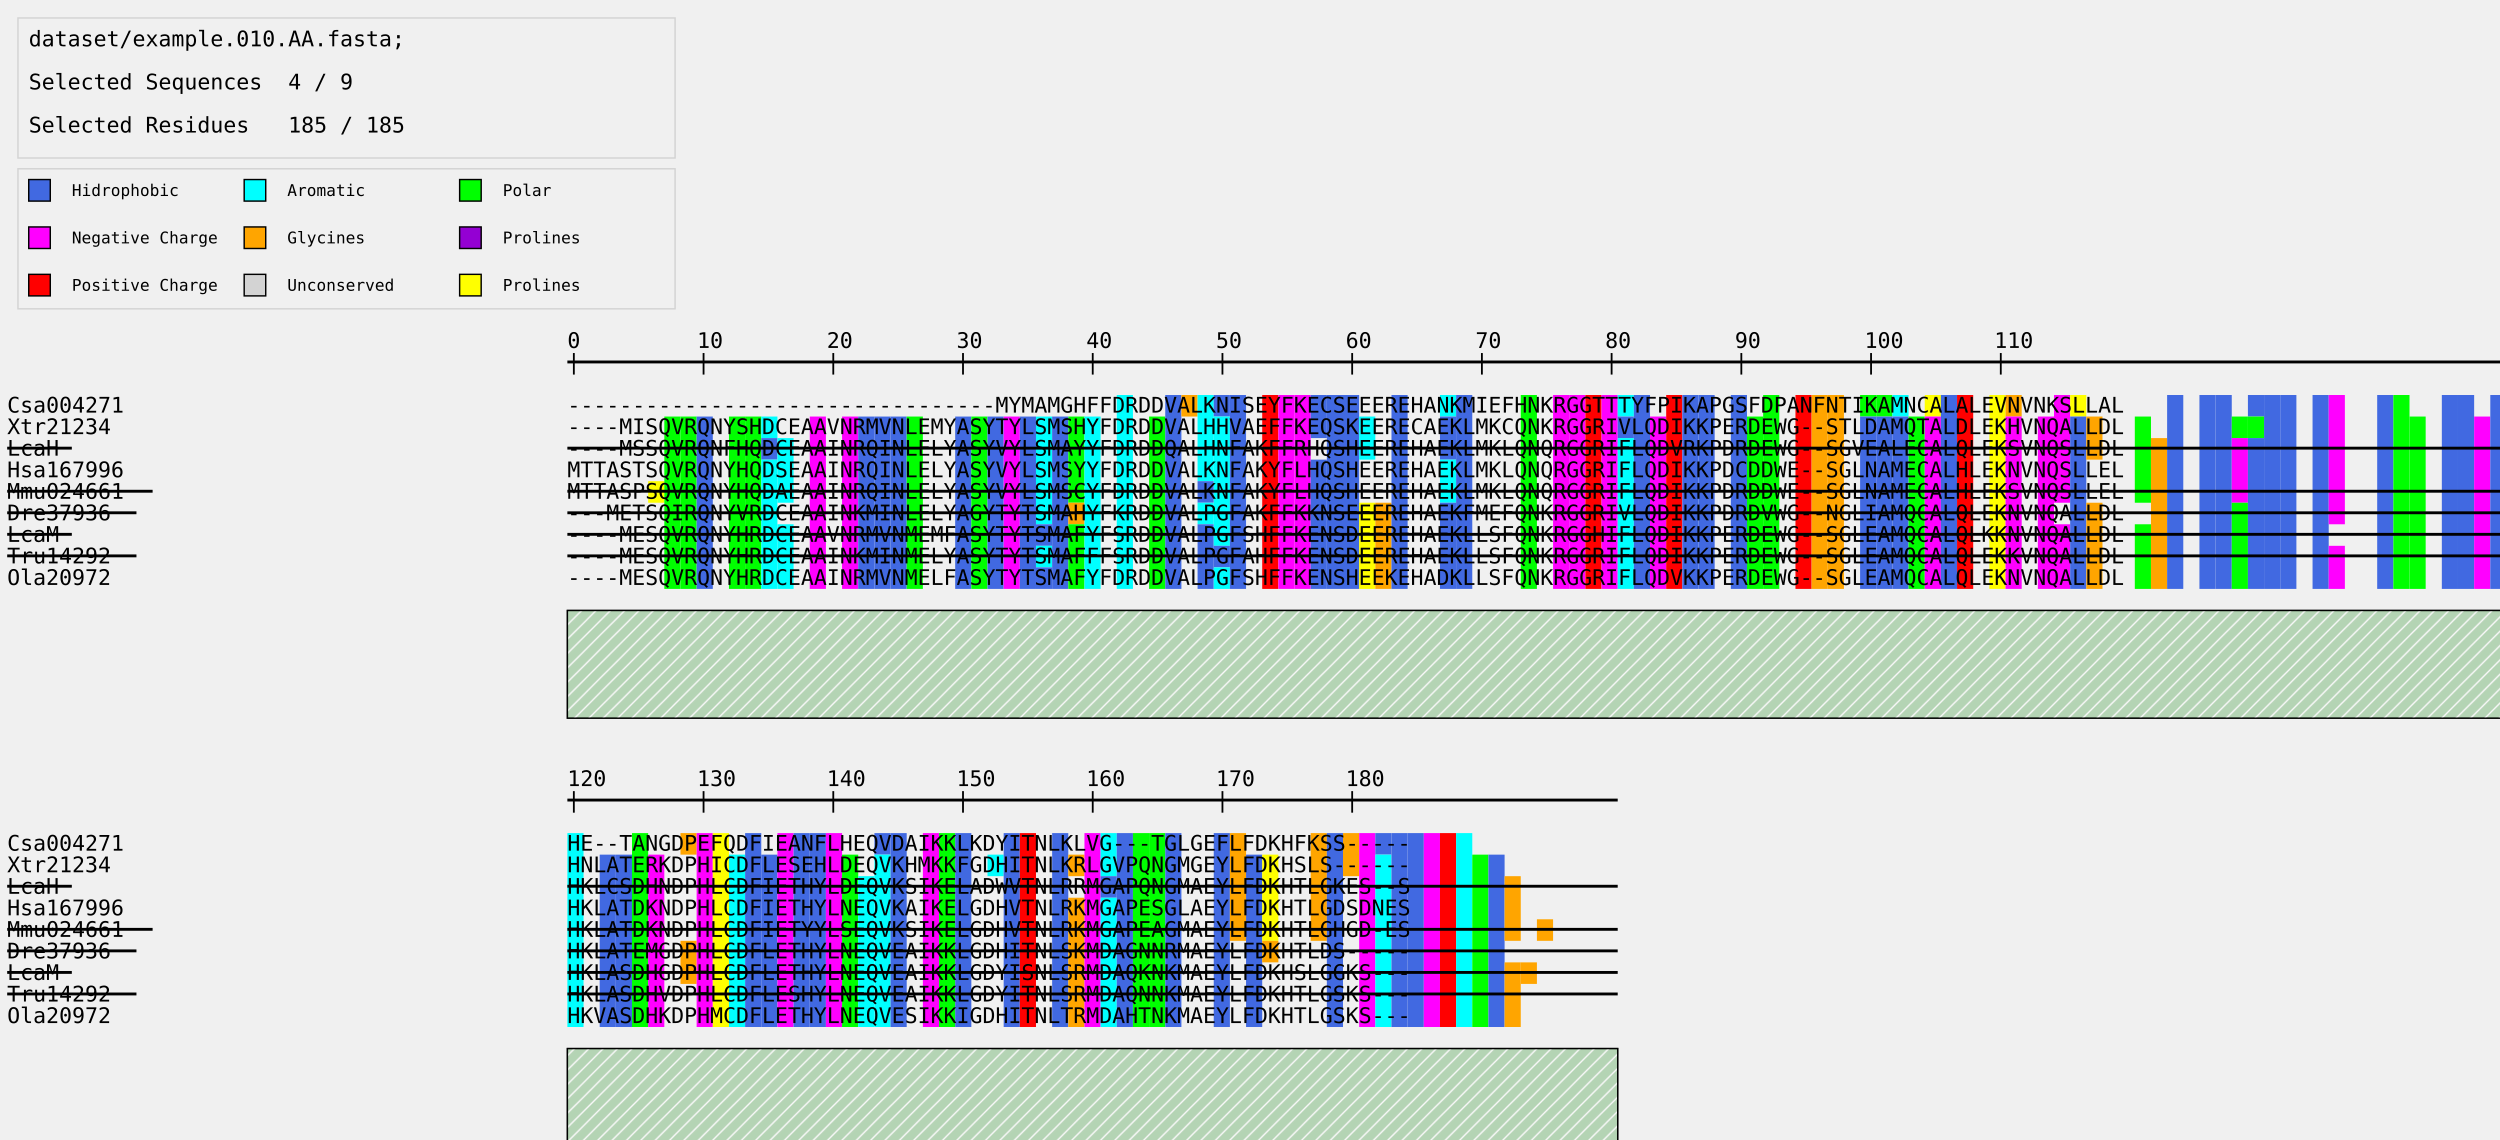
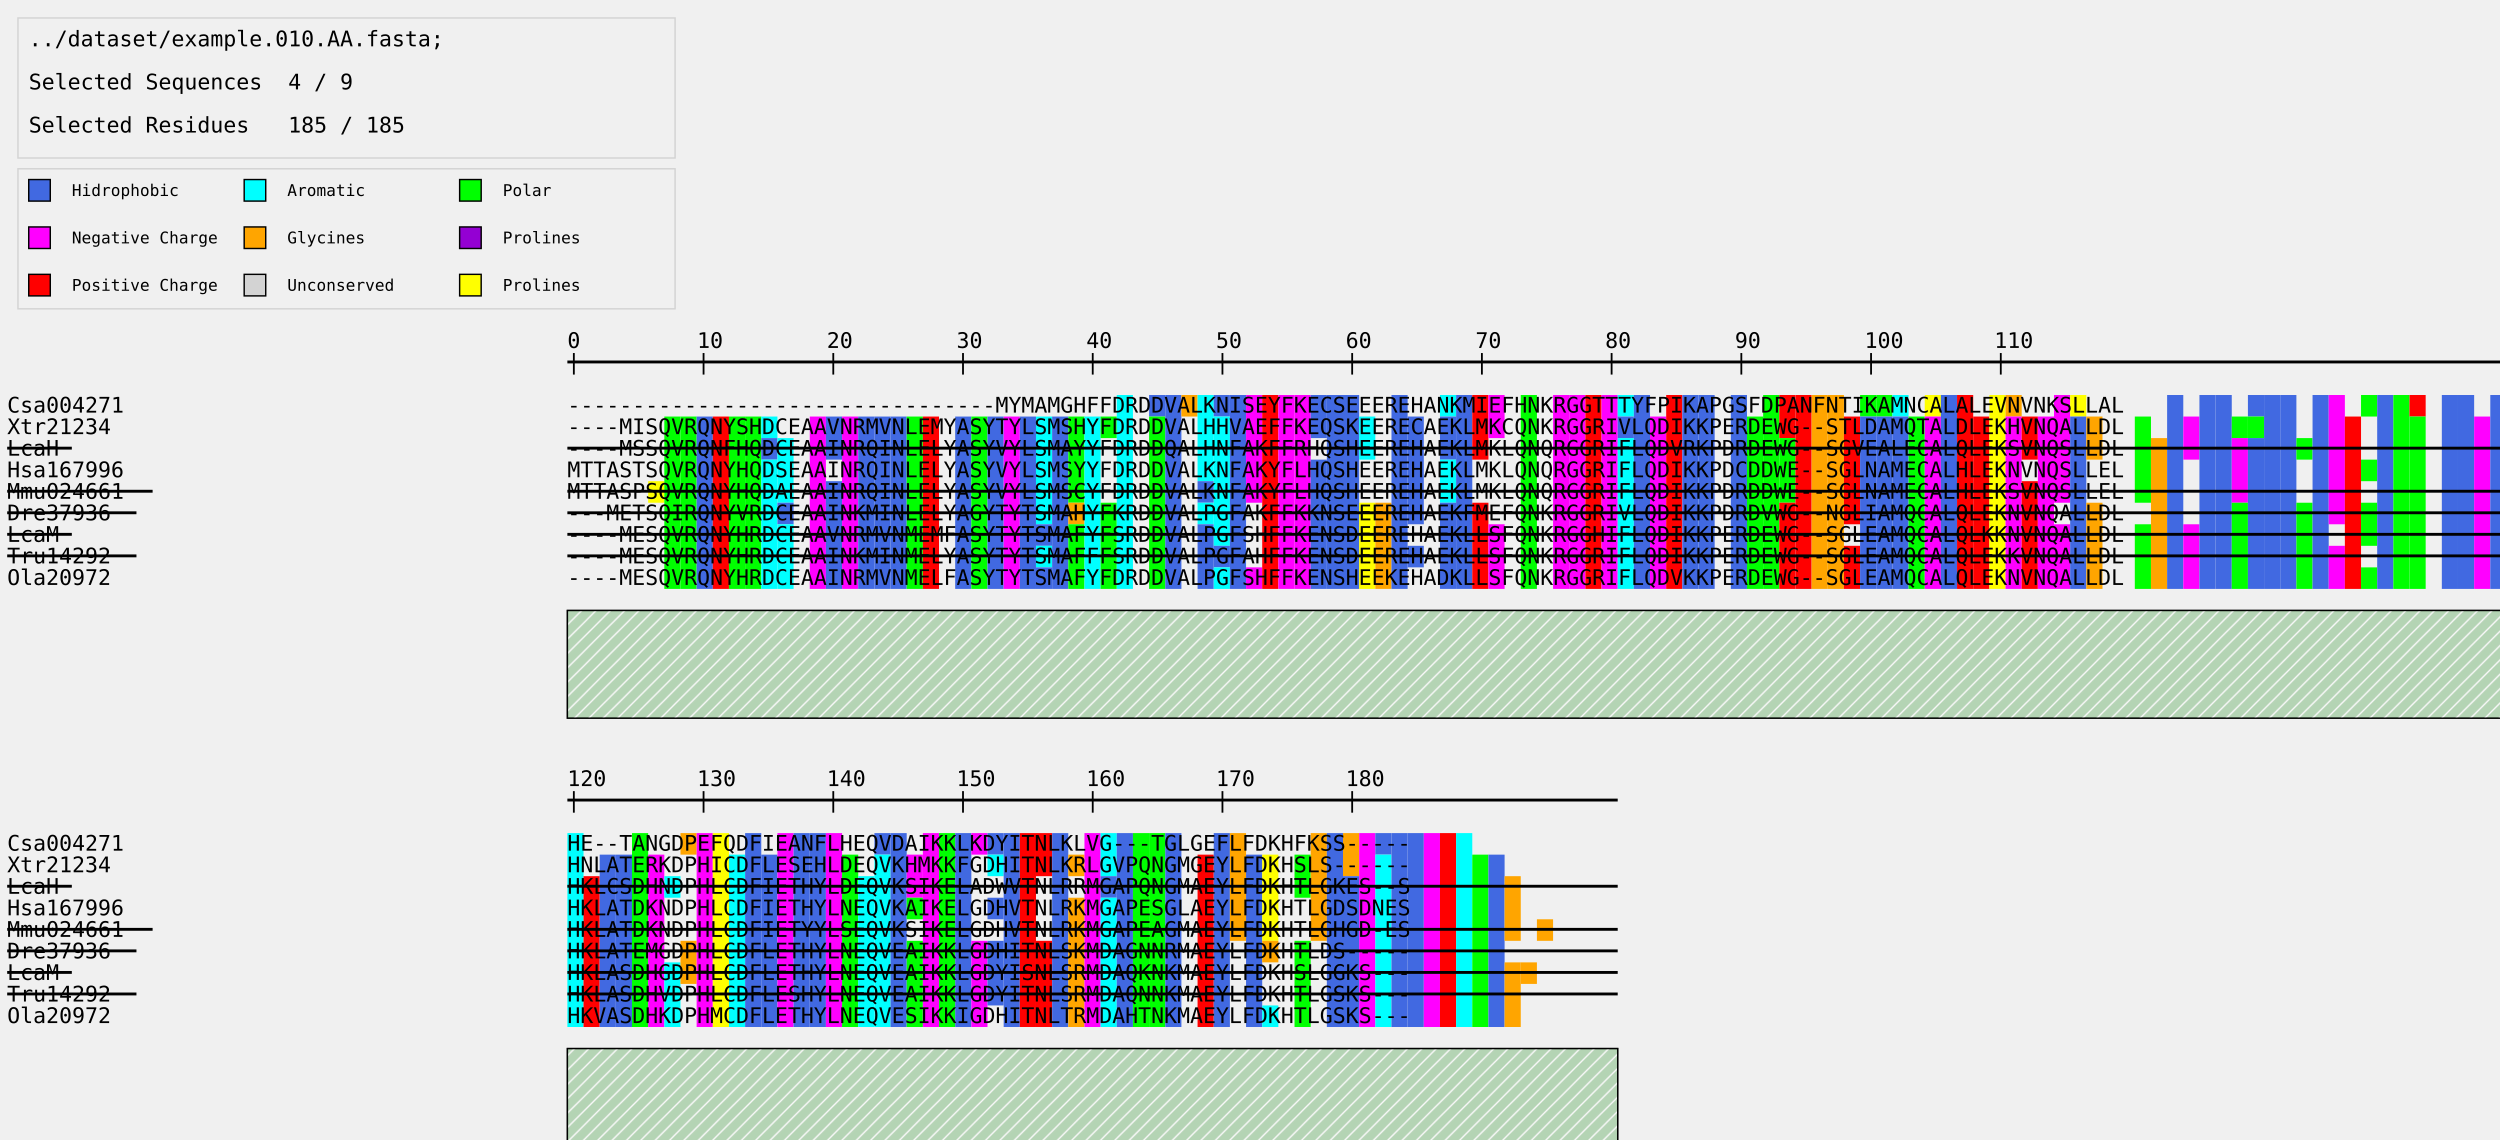
<svg xmlns="http://www.w3.org/2000/svg" version="1.1" viewbox="0 0 1750 845">
-   <pattern id="selected_c4_pattern" patternUnits="userSpaceOnUse" width="10" height="10">
+   <pattern id="selected_clus4_pattern" patternUnits="userSpaceOnUse" width="10" height="10">
    <rect width="10" height="10" fill="green" opacity="0.5" />
    <path d="M-1,1 l2,-2 M0,10 l10,-10 M9,11 l2,-2" stroke="white" stroke-width="1" />
  </pattern>
-   <pattern id="rejected_c4" patternUnits="userSpaceOnUse" width="10" height="10">
+   <pattern id="rejected_clus4" patternUnits="userSpaceOnUse" width="10" height="10">
    <rect width="10" height="10" fill="red" opacity="0.5" />
    <path d="M2,-2 l-1,1 M10,-10 l0,10 M2,-2 l9,11" stroke="white" stroke-width="1" />
  </pattern>
  <rect style="fill:none;stroke:lightgrey" height="97.5" width="457.5px" x="12.5px" y="12.5" />
-   <text font-family="monospace" font-size="15px" dy=".35em" x="20" y="27" kerning="0" text-anchor="start" lengthAdjust="spacingAndGlyphs" textLength="326.25" style="font-weight:100" xml:space="preserve">dataset/example.010.AA.fasta;</text>
+   <text font-family="monospace" font-size="15px" dy=".35em" x="20" y="27" kerning="0" text-anchor="start" lengthAdjust="spacingAndGlyphs" textLength="360" style="font-weight:100" xml:space="preserve">../dataset/example.010.AA.fasta;</text>
  <text font-family="monospace" font-size="15px" dy=".35em" x="20" y="57" kerning="0" text-anchor="start" lengthAdjust="spacingAndGlyphs" textLength="243.75" style="font-weight:100" xml:space="preserve">Selected Sequences 	4 / 9</text>
  <text font-family="monospace" font-size="15px" dy=".35em" x="20" y="87" kerning="0" text-anchor="start" lengthAdjust="spacingAndGlyphs" textLength="282.75" style="font-weight:100" xml:space="preserve">Selected Residues 		185 / 185</text>
  <rect style="fill:none;stroke:lightgrey" height="97.5" width="457.5px" x="12.5px" y="117.5" />
  <rect style="fill:royalblue;stroke:black;stroke-width:1px" height="15" width="15px" x="20px" y="125" />
  <text font-family="monospace" font-size="11.25px" dy=".35em" x="50" y="132.5" kerning="0" text-anchor="start" lengthAdjust="spacingAndGlyphs" textLength="82.5" style="font-weight:100" xml:space="preserve">Hidrophobic</text>
  <rect style="fill:aqua;stroke:black;stroke-width:1px" height="15" width="15px" x="170px" y="125" />
  <text font-family="monospace" font-size="11.25px" dy=".35em" x="200" y="132.5" kerning="0" text-anchor="start" lengthAdjust="spacingAndGlyphs" textLength="60" style="font-weight:100" xml:space="preserve">Aromatic</text>
  <rect style="fill:lime;stroke:black;stroke-width:1px" height="15" width="15px" x="320px" y="125" />
  <text font-family="monospace" font-size="11.25px" dy=".35em" x="350" y="132.5" kerning="0" text-anchor="start" lengthAdjust="spacingAndGlyphs" textLength="37.5" style="font-weight:100" xml:space="preserve">Polar</text>
  <rect style="fill:magenta;stroke:black;stroke-width:1px" height="15" width="15px" x="20px" y="158" />
  <text font-family="monospace" font-size="11.25px" dy=".35em" x="50" y="165.5" kerning="0" text-anchor="start" lengthAdjust="spacingAndGlyphs" textLength="112.5" style="font-weight:100" xml:space="preserve">Negative Charge</text>
  <rect style="fill:orange;stroke:black;stroke-width:1px" height="15" width="15px" x="170px" y="158" />
  <text font-family="monospace" font-size="11.25px" dy=".35em" x="200" y="165.5" kerning="0" text-anchor="start" lengthAdjust="spacingAndGlyphs" textLength="60" style="font-weight:100" xml:space="preserve">Glycines</text>
  <rect style="fill:darkviolet;stroke:black;stroke-width:1px" height="15" width="15px" x="320px" y="158" />
  <text font-family="monospace" font-size="11.25px" dy=".35em" x="350" y="165.5" kerning="0" text-anchor="start" lengthAdjust="spacingAndGlyphs" textLength="60" style="font-weight:100" xml:space="preserve">Prolines</text>
  <rect style="fill:red;stroke:black;stroke-width:1px" height="15" width="15px" x="20px" y="191" />
  <text font-family="monospace" font-size="11.25px" dy=".35em" x="50" y="198.5" kerning="0" text-anchor="start" lengthAdjust="spacingAndGlyphs" textLength="112.5" style="font-weight:100" xml:space="preserve">Positive Charge</text>
  <rect style="fill:lightgrey;stroke:black;stroke-width:1px" height="15" width="15px" x="170px" y="191" />
  <text font-family="monospace" font-size="11.25px" dy=".35em" x="200" y="198.5" kerning="0" text-anchor="start" lengthAdjust="spacingAndGlyphs" textLength="82.5" style="font-weight:100" xml:space="preserve">Unconserved</text>
  <rect style="fill:yellow;stroke:black;stroke-width:1px" height="15" width="15px" x="320px" y="191" />
  <text font-family="monospace" font-size="11.25px" dy=".35em" x="350" y="198.5" kerning="0" text-anchor="start" lengthAdjust="spacingAndGlyphs" textLength="60" style="font-weight:100" xml:space="preserve">Prolines</text>
  <text font-family="monospace" font-size="15px" dy=".35em" x="395" y="237" kerning="0" text-anchor="start" lengthAdjust="spacingAndGlyphs" textLength="1350" style="font-weight:100" xml:space="preserve">0         10        20        30        40        50        60        70        80        90        100       110       </text>
  <text font-family="monospace" font-size="15px" dy=".35em" x="395" y="252" kerning="0" text-anchor="start" lengthAdjust="spacingAndGlyphs" textLength="1350" style="font-weight:100" xml:space="preserve">|         |         |         |         |         |         |         |         |         |         |         |         </text>
  <line x1="395" x2="1745" y1="252" y2="252" style="stroke:rgb(0,0,0);stroke-width:2" />
  <rect style="fill:yellow" height="15" width="11.25px" x="451.25" y="335" />
  <rect style="fill:lime" height="120" width="11.25px" x="462.5" y="290" />
  <rect style="fill:lime" height="120" width="11.25px" x="473.75" y="290" />
  <rect style="fill:royalblue" height="120" width="11.25px" x="485" y="290" />
+   <rect style="fill:red" height="120" width="11.25px" x="496.25" y="290" />
  <rect style="fill:lime" height="120" width="11.25px" x="507.5" y="290" />
  <rect style="fill:lime" height="120" width="11.25px" x="518.75" y="290" />
  <rect style="fill:aqua" height="15" width="11.25px" x="530" y="290" />
  <rect style="fill:royalblue" height="15" width="11.25px" x="530" y="305" />
  <rect style="fill:aqua" height="90" width="11.25px" x="530" y="320" />
  <rect style="fill:aqua" height="45" width="11.25px" x="541.25" y="305" />
+   <rect style="fill:royalblue" height="15" width="11.25px" x="541.25" y="350" />
  <rect style="fill:aqua" height="45" width="11.25px" x="541.25" y="365" />
  <rect style="fill:magenta" height="120" width="11.25px" x="563.75" y="290" />
+   <rect style="fill:royalblue" height="30" width="11.25px" x="575" y="290" />
+   <rect style="fill:royalblue" height="75" width="11.25px" x="575" y="335" />
  <rect style="fill:magenta" height="120" width="11.25px" x="586.25" y="290" />
  <rect style="fill:royalblue" height="120" width="11.25px" x="597.5" y="290" />
  <rect style="fill:royalblue" height="120" width="11.25px" x="608.75" y="290" />
  <rect style="fill:royalblue" height="120" width="11.25px" x="620" y="290" />
  <rect style="fill:lime" height="120" width="11.25px" x="631.25" y="290" />
+   <rect style="fill:red" height="120" width="11.25px" x="642.5" y="290" />
  <rect style="fill:royalblue" height="120" width="11.25px" x="665" y="290" />
  <rect style="fill:lime" height="120" width="11.25px" x="676.25" y="290" />
  <rect style="fill:royalblue" height="120" width="11.25px" x="687.5" y="290" />
  <rect style="fill:magenta" height="120" width="11.25px" x="698.75" y="290" />
  <rect style="fill:royalblue" height="120" width="11.25px" x="710" y="290" />
  <rect style="fill:aqua" height="75" width="11.25px" x="721.25" y="290" />
  <rect style="fill:royalblue" height="15" width="11.25px" x="721.25" y="365" />
  <rect style="fill:aqua" height="15" width="11.25px" x="721.25" y="380" />
  <rect style="fill:royalblue" height="15" width="11.25px" x="721.25" y="395" />
  <rect style="fill:royalblue" height="120" width="11.25px" x="732.5" y="290" />
  <rect style="fill:lime" height="60" width="11.25px" x="743.75" y="290" />
  <rect style="fill:orange" height="15" width="11.25px" x="743.75" y="350" />
  <rect style="fill:lime" height="45" width="11.25px" x="743.75" y="365" />
  <rect style="fill:aqua" height="120" width="11.25px" x="755" y="290" />
+   <rect style="fill:lime" height="15" width="11.25px" x="766.25" y="290" />
+   <rect style="fill:lime" height="60" width="11.25px" x="766.25" y="350" />
  <rect style="fill:aqua" height="135" width="11.25px" x="777.5" y="275" />
+   <rect style="fill:royalblue" height="15" width="11.25px" x="800" y="275" />
  <rect style="fill:lime" height="120" width="11.25px" x="800" y="290" />
  <rect style="fill:royalblue" height="135" width="11.25px" x="811.25" y="275" />
  <rect style="fill:orange" height="15" width="11.25px" x="822.5" y="275" />
  <rect style="fill:aqua" height="60" width="11.25px" x="833.75" y="275" />
  <rect style="fill:royalblue" height="15" width="11.25px" x="833.75" y="335" />
  <rect style="fill:aqua" height="15" width="11.25px" x="833.75" y="350" />
  <rect style="fill:royalblue" height="45" width="11.25px" x="833.75" y="365" />
  <rect style="fill:royalblue" height="15" width="11.25px" x="845" y="275" />
  <rect style="fill:aqua" height="90" width="11.25px" x="845" y="290" />
  <rect style="fill:royalblue" height="15" width="11.25px" x="845" y="380" />
  <rect style="fill:aqua" height="15" width="11.25px" x="845" y="395" />
  <rect style="fill:royalblue" height="135" width="11.25px" x="856.25" y="275" />
+   <rect style="fill:magenta" height="75" width="11.25px" x="867.5" y="275" />
+   <rect style="fill:magenta" height="15" width="11.25px" x="867.5" y="395" />
  <rect style="fill:red" height="135" width="11.25px" x="878.75" y="275" />
  <rect style="fill:magenta" height="135" width="11.25px" x="890" y="275" />
  <rect style="fill:magenta" height="135" width="11.25px" x="901.25" y="275" />
  <rect style="fill:royalblue" height="30" width="11.25px" x="912.5" y="275" />
  <rect style="fill:royalblue" height="90" width="11.25px" x="912.5" y="320" />
  <rect style="fill:royalblue" height="135" width="11.25px" x="923.75" y="275" />
  <rect style="fill:royalblue" height="135" width="11.25px" x="935" y="275" />
  <rect style="fill:aqua" height="30" width="11.25px" x="946.25" y="290" />
  <rect style="fill:yellow" height="60" width="11.25px" x="946.25" y="350" />
  <rect style="fill:orange" height="60" width="11.25px" x="957.5" y="350" />
  <rect style="fill:royalblue" height="135" width="11.25px" x="968.75" y="275" />
+   <rect style="fill:royalblue" height="75" width="11.25px" x="980" y="290" />
+   <rect style="fill:royalblue" height="15" width="11.25px" x="980" y="380" />
  <rect style="fill:aqua" height="15" width="11.25px" x="1002.5" y="275" />
  <rect style="fill:royalblue" height="30" width="11.25px" x="1002.5" y="290" />
  <rect style="fill:aqua" height="30" width="11.25px" x="1002.5" y="320" />
  <rect style="fill:royalblue" height="60" width="11.25px" x="1002.5" y="350" />
  <rect style="fill:royalblue" height="135" width="11.25px" x="1013.75" y="275" />
+   <rect style="fill:red" height="45" width="11.25px" x="1025" y="275" />
+   <rect style="fill:red" height="60" width="11.25px" x="1025" y="350" />
+   <rect style="fill:magenta" height="30" width="11.25px" x="1036.25" y="275" />
+   <rect style="fill:magenta" height="45" width="11.25px" x="1036.25" y="365" />
  <rect style="fill:lime" height="135" width="11.25px" x="1058.75" y="275" />
  <rect style="fill:magenta" height="135" width="11.25px" x="1081.25" y="275" />
  <rect style="fill:magenta" height="135" width="11.25px" x="1092.5" y="275" />
  <rect style="fill:red" height="135" width="11.25px" x="1103.75" y="275" />
  <rect style="fill:magenta" height="135" width="11.25px" x="1115" y="275" />
  <rect style="fill:aqua" height="15" width="11.25px" x="1126.25" y="275" />
  <rect style="fill:royalblue" height="15" width="11.25px" x="1126.25" y="290" />
  <rect style="fill:aqua" height="105" width="11.25px" x="1126.25" y="305" />
  <rect style="fill:royalblue" height="135" width="11.25px" x="1137.5" y="275" />
  <rect style="fill:magenta" height="120" width="11.25px" x="1148.75" y="290" />
  <rect style="fill:red" height="135" width="11.25px" x="1160" y="275" />
  <rect style="fill:royalblue" height="135" width="11.25px" x="1171.25" y="275" />
  <rect style="fill:royalblue" height="135" width="11.25px" x="1182.5" y="275" />
  <rect style="fill:royalblue" height="135" width="11.25px" x="1205" y="275" />
  <rect style="fill:lime" height="120" width="11.25px" x="1216.25" y="290" />
  <rect style="fill:lime" height="135" width="11.25px" x="1227.5" y="275" />
+   <rect style="fill:red" height="30" width="11.25px" x="1238.75" y="275" />
+   <rect style="fill:lime" height="45" width="11.25px" x="1238.75" y="305" />
+   <rect style="fill:red" height="60" width="11.25px" x="1238.75" y="350" />
  <rect style="fill:red" height="135" width="11.25px" x="1250" y="275" />
  <rect style="fill:orange" height="135" width="11.25px" x="1261.25" y="275" />
  <rect style="fill:orange" height="135" width="11.25px" x="1272.5" y="275" />
+   <rect style="fill:red" height="75" width="11.25px" x="1283.75" y="290" />
+   <rect style="fill:red" height="30" width="11.25px" x="1283.75" y="380" />
  <rect style="fill:lime" height="15" width="11.25px" x="1295" y="275" />
  <rect style="fill:royalblue" height="120" width="11.25px" x="1295" y="290" />
  <rect style="fill:lime" height="15" width="11.25px" x="1306.25" y="275" />
  <rect style="fill:royalblue" height="120" width="11.25px" x="1306.25" y="290" />
  <rect style="fill:aqua" height="15" width="11.25px" x="1317.5" y="275" />
  <rect style="fill:royalblue" height="120" width="11.25px" x="1317.5" y="290" />
  <rect style="fill:lime" height="120" width="11.25px" x="1328.75" y="290" />
  <rect style="fill:yellow" height="15" width="11.25px" x="1340" y="275" />
  <rect style="fill:magenta" height="120" width="11.25px" x="1340" y="290" />
  <rect style="fill:royalblue" height="135" width="11.25px" x="1351.25" y="275" />
  <rect style="fill:red" height="135" width="11.25px" x="1362.5" y="275" />
+   <rect style="fill:red" height="120" width="11.25px" x="1373.75" y="290" />
  <rect style="fill:yellow" height="135" width="11.25px" x="1385" y="275" />
  <rect style="fill:orange" height="15" width="11.25px" x="1396.25" y="275" />
  <rect style="fill:magenta" height="120" width="11.25px" x="1396.25" y="290" />
+   <rect style="fill:red" height="30" width="11.25px" x="1407.5" y="290" />
+   <rect style="fill:red" height="75" width="11.25px" x="1407.5" y="335" />
  <rect style="fill:magenta" height="120" width="11.25px" x="1418.75" y="290" />
  <rect style="fill:magenta" height="75" width="11.25px" x="1430" y="275" />
  <rect style="fill:magenta" height="45" width="11.25px" x="1430" y="365" />
  <rect style="fill:yellow" height="15" width="11.25px" x="1441.25" y="275" />
  <rect style="fill:royalblue" height="120" width="11.25px" x="1441.25" y="290" />
  <rect style="fill:orange" height="30" width="11.25px" x="1452.5" y="290" />
  <rect style="fill:orange" height="60" width="11.25px" x="1452.5" y="350" />
  <rect style="fill:lime" height="60" width="11.25px" x="1486.25" y="290" />
  <rect style="fill:lime" height="45" width="11.25px" x="1486.25" y="365" />
  <rect style="fill:orange" height="105" width="11.25px" x="1497.5" y="305" />
  <rect style="fill:royalblue" height="135" width="11.25px" x="1508.75" y="275" />
+   <rect style="fill:magenta" height="30" width="11.25px" x="1520" y="290" />
+   <rect style="fill:magenta" height="45" width="11.25px" x="1520" y="365" />
  <rect style="fill:royalblue" height="135" width="11.25px" x="1531.25" y="275" />
  <rect style="fill:royalblue" height="135" width="11.25px" x="1542.5" y="275" />
  <rect style="fill:lime" height="15" width="11.25px" x="1553.75" y="290" />
  <rect style="fill:magenta" height="45" width="11.25px" x="1553.75" y="305" />
  <rect style="fill:lime" height="60" width="11.25px" x="1553.75" y="350" />
  <rect style="fill:royalblue" height="15" width="11.25px" x="1565" y="275" />
  <rect style="fill:lime" height="15" width="11.25px" x="1565" y="290" />
  <rect style="fill:royalblue" height="105" width="11.25px" x="1565" y="305" />
  <rect style="fill:royalblue" height="135" width="11.25px" x="1576.25" y="275" />
  <rect style="fill:royalblue" height="135" width="11.25px" x="1587.5" y="275" />
+   <rect style="fill:lime" height="15" width="11.25px" x="1598.75" y="305" />
+   <rect style="fill:lime" height="60" width="11.25px" x="1598.75" y="350" />
  <rect style="fill:royalblue" height="135" width="11.25px" x="1610" y="275" />
  <rect style="fill:magenta" height="90" width="11.25px" x="1621.25" y="275" />
  <rect style="fill:magenta" height="30" width="11.25px" x="1621.25" y="380" />
+   <rect style="fill:red" height="120" width="11.25px" x="1632.5" y="290" />
+   <rect style="fill:lime" height="15" width="11.25px" x="1643.75" y="275" />
+   <rect style="fill:lime" height="15" width="11.25px" x="1643.75" y="320" />
+   <rect style="fill:lime" height="30" width="11.25px" x="1643.75" y="350" />
+   <rect style="fill:lime" height="15" width="11.25px" x="1643.75" y="395" />
  <rect style="fill:royalblue" height="135" width="11.25px" x="1655" y="275" />
  <rect style="fill:lime" height="135" width="11.25px" x="1666.25" y="275" />
+   <rect style="fill:red" height="15" width="11.25px" x="1677.5" y="275" />
  <rect style="fill:lime" height="120" width="11.25px" x="1677.5" y="290" />
  <rect style="fill:royalblue" height="135" width="11.25px" x="1700" y="275" />
  <rect style="fill:royalblue" height="135" width="11.25px" x="1711.25" y="275" />
  <rect style="fill:magenta" height="120" width="11.25px" x="1722.5" y="290" />
  <rect style="fill:royalblue" height="135" width="11.25px" x="1733.75" y="275" />
  <text font-family="monospace" font-size="15px" dy=".35em" x="5" y="282" kerning="0" text-anchor="start" textLength="101.25" style="font-weight:100">Csa004271</text>
  <text font-family="monospace" font-size="15px" dy=".35em" x="395" y="282" kerning="0" text-anchor="start" lengthAdjust="spacingAndGlyphs" textLength="1350" style="font-weight:100">---------------------------------MYMAMGHFFDRDDVALKNISEYFKECSEEEREHANKMIEFHNKRGGTTTYFPIKAPGSFDPANFNTIKAMNCALALEVNVNKSLLAL</text>
  <text font-family="monospace" font-size="15px" dy=".35em" x="5" y="297" kerning="0" text-anchor="start" textLength="90" style="font-weight:100">Xtr21234</text>
  <text font-family="monospace" font-size="15px" dy=".35em" x="395" y="297" kerning="0" text-anchor="start" lengthAdjust="spacingAndGlyphs" textLength="1350" style="font-weight:100">----MISQVRQNYSHDCEAAVNRMVNLEMYASYTYLSMSHYFDRDDVALHHVAEFFKEQSKEERECAEKLMKCQNKRGGRIVLQDIKKPERDEWG--STLDAMQTALDLEKHVNQALLDL</text>
  <text font-family="monospace" font-size="15px" dy=".35em" x="5" y="312" kerning="0" text-anchor="start" textLength="45" style="font-weight:100">LcaH</text>
  <text font-family="monospace" font-size="15px" dy=".35em" x="395" y="312" kerning="0" text-anchor="start" lengthAdjust="spacingAndGlyphs" textLength="1350" style="font-weight:100">----MSSQVRQNFHQDCEAAINRQINLELYASYVYLSMAYYFDRDDQALHNFAKFFRHQSHEEREHAEKLMKLQNQRGGRIFLQDVRKPDRDEWG--SGVEALECALQLEKSVNQSLLDL</text>
  <line x1="395" x2="1745" y1="312" y2="312" style="stroke:rgb(0,0,0);stroke-width:2" />
  <line x1="5" x2="50" y1="312" y2="312" style="stroke:rgb(0,0,0);stroke-width:2" />
  <text font-family="monospace" font-size="15px" dy=".35em" x="5" y="327" kerning="0" text-anchor="start" textLength="101.25" style="font-weight:100">Hsa167996</text>
  <text font-family="monospace" font-size="15px" dy=".35em" x="395" y="327" kerning="0" text-anchor="start" lengthAdjust="spacingAndGlyphs" textLength="1350" style="font-weight:100">MTTASTSQVRQNYHQDSEAAINRQINLELYASYVYLSMSYYFDRDDVALKNFAKYFLHQSHEEREHAEKLMKLQNQRGGRIFLQDIKKPDCDDWE--SGLNAMECALHLEKNVNQSLLEL</text>
  <text font-family="monospace" font-size="15px" dy=".35em" x="5" y="342" kerning="0" text-anchor="start" textLength="101.25" style="font-weight:100">Mmu024661</text>
  <text font-family="monospace" font-size="15px" dy=".35em" x="395" y="342" kerning="0" text-anchor="start" lengthAdjust="spacingAndGlyphs" textLength="1350" style="font-weight:100">MTTASPSQVRQNYHQDAEAAINRQINLELYASYVYLSMSCYFDRDDVALKNFAKYFLHQSHEEREHAEKLMKLQNQRGGRIFLQDIKKPDRDDWE--SGLNAMECALHLEKSVNQSLLEL</text>
  <line x1="395" x2="1745" y1="342" y2="342" style="stroke:rgb(0,0,0);stroke-width:2" />
  <line x1="5" x2="106.25" y1="342" y2="342" style="stroke:rgb(0,0,0);stroke-width:2" />
  <text font-family="monospace" font-size="15px" dy=".35em" x="5" y="357" kerning="0" text-anchor="start" textLength="90" style="font-weight:100">Dre37936</text>
  <text font-family="monospace" font-size="15px" dy=".35em" x="395" y="357" kerning="0" text-anchor="start" lengthAdjust="spacingAndGlyphs" textLength="1350" style="font-weight:100">---METSQIRQNYVRDCEAAINKMINLELYAGYTYTSMAHYFKRDDVALPGFAKFFKKNSEEEREHAEKFMEFQNKRGGRIVLQDIKKPDRDVWG--NGLIAMQCALQLEKNVNQALLDL</text>
  <line x1="395" x2="1745" y1="357" y2="357" style="stroke:rgb(0,0,0);stroke-width:2" />
  <line x1="5" x2="95" y1="357" y2="357" style="stroke:rgb(0,0,0);stroke-width:2" />
  <text font-family="monospace" font-size="15px" dy=".35em" x="5" y="372" kerning="0" text-anchor="start" textLength="45" style="font-weight:100">LcaM</text>
  <text font-family="monospace" font-size="15px" dy=".35em" x="395" y="372" kerning="0" text-anchor="start" lengthAdjust="spacingAndGlyphs" textLength="1350" style="font-weight:100">----MESQVRQNYHRDCEAAVNRMVNMEMFASYTYTSMAFYFSRDDVALPGFSHFFKENSDEEREHAEKLLSFQNKRGGHIFLQDIKKPERDEWG--SGLEAMQCALQLKKNVNQALLDL</text>
  <line x1="395" x2="1745" y1="372" y2="372" style="stroke:rgb(0,0,0);stroke-width:2" />
  <line x1="5" x2="50" y1="372" y2="372" style="stroke:rgb(0,0,0);stroke-width:2" />
  <text font-family="monospace" font-size="15px" dy=".35em" x="5" y="387" kerning="0" text-anchor="start" textLength="90" style="font-weight:100">Tru14292</text>
  <text font-family="monospace" font-size="15px" dy=".35em" x="395" y="387" kerning="0" text-anchor="start" lengthAdjust="spacingAndGlyphs" textLength="1350" style="font-weight:100">----MESQVRQNYHRDCEAAINKMINMELYASYTYTSMAFFFSRDDVALPGFAHFFKENSDEEREHAEKLLSFQNKRGGRIFLQDIKKPERDEWG--SGLEAMQCALQLEKKVNQALLDL</text>
  <line x1="395" x2="1745" y1="387" y2="387" style="stroke:rgb(0,0,0);stroke-width:2" />
  <line x1="5" x2="95" y1="387" y2="387" style="stroke:rgb(0,0,0);stroke-width:2" />
  <text font-family="monospace" font-size="15px" dy=".35em" x="5" y="402" kerning="0" text-anchor="start" textLength="90" style="font-weight:100">Ola20972</text>
  <text font-family="monospace" font-size="15px" dy=".35em" x="395" y="402" kerning="0" text-anchor="start" lengthAdjust="spacingAndGlyphs" textLength="1350" style="font-weight:100">----MESQVRQNYHRDCEAAINRMVNMELFASYTYTSMAFYFDRDDVALPGFSHFFKENSHEEKEHADKLLSFQNKRGGRIFLQDVKKPERDEWG--SGLEAMQCALQLEKNVNQALLDL</text>
  <rect style="fill:none;stroke:black" height="75" width="1350px" x="395" y="425" />
-   <rect style="fill:url(#selected_c4_pattern);stroke:black" height="75" width="1350px" opacity="0.5" x="395" y="425" />
-   <text font-family="monospace" font-size="15px" dy=".35em" x="395" y="542" kerning="0" text-anchor="start" lengthAdjust="spacingAndGlyphs" textLength="731.25" style="font-weight:100" xml:space="preserve">120       130       140       150       160       170       180       </text>
-   <text font-family="monospace" font-size="15px" dy=".35em" x="395" y="557" kerning="0" text-anchor="start" lengthAdjust="spacingAndGlyphs" textLength="731.25" style="font-weight:100" xml:space="preserve">|         |         |         |         |         |         |         </text>
+   <rect style="fill:url(#selected_clus4_pattern);stroke:black" height="75" width="1350px" opacity="0.5" x="395" y="425" />
+   <text font-family="monospace" font-size="15px" dy=".35em" x="395" y="542" kerning="0" text-anchor="start" lengthAdjust="spacingAndGlyphs" textLength="1350" style="font-weight:100" xml:space="preserve">120       130       140       150       160       170       180                                                         </text>
+   <text font-family="monospace" font-size="15px" dy=".35em" x="395" y="557" kerning="0" text-anchor="start" lengthAdjust="spacingAndGlyphs" textLength="1350" style="font-weight:100" xml:space="preserve">|         |         |         |         |         |         |                                                           </text>
  <line x1="395" x2="1126.25" y1="557" y2="557" style="stroke:rgb(0,0,0);stroke-width:2" />
  <rect style="fill:aqua" height="135" width="11.25px" x="395" y="580" />
+   <rect style="fill:red" height="105" width="11.25px" x="406.25" y="610" />
  <rect style="fill:royalblue" height="120" width="11.25px" x="417.5" y="595" />
  <rect style="fill:royalblue" height="120" width="11.25px" x="428.75" y="595" />
  <rect style="fill:lime" height="135" width="11.25px" x="440" y="580" />
  <rect style="fill:magenta" height="120" width="11.25px" x="451.25" y="595" />
+   <rect style="fill:aqua" height="15" width="11.25px" x="462.5" y="610" />
+   <rect style="fill:aqua" height="45" width="11.25px" x="462.5" y="670" />
  <rect style="fill:orange" height="15" width="11.25px" x="473.75" y="580" />
  <rect style="fill:orange" height="30" width="11.25px" x="473.75" y="655" />
  <rect style="fill:magenta" height="135" width="11.25px" x="485" y="580" />
  <rect style="fill:yellow" height="135" width="11.25px" x="496.25" y="580" />
  <rect style="fill:aqua" height="120" width="11.25px" x="507.5" y="595" />
  <rect style="fill:royalblue" height="135" width="11.25px" x="518.75" y="580" />
  <rect style="fill:royalblue" height="120" width="11.25px" x="530" y="595" />
  <rect style="fill:magenta" height="135" width="11.25px" x="541.25" y="580" />
  <rect style="fill:royalblue" height="135" width="11.25px" x="552.5" y="580" />
  <rect style="fill:royalblue" height="135" width="11.25px" x="563.75" y="580" />
  <rect style="fill:magenta" height="135" width="11.25px" x="575" y="580" />
  <rect style="fill:lime" height="120" width="11.25px" x="586.25" y="595" />
  <rect style="fill:aqua" height="105" width="11.25px" x="597.5" y="610" />
  <rect style="fill:royalblue" height="15" width="11.25px" x="608.75" y="580" />
  <rect style="fill:aqua" height="120" width="11.25px" x="608.75" y="595" />
  <rect style="fill:royalblue" height="135" width="11.25px" x="620" y="580" />
+   <rect style="fill:magenta" height="30" width="11.25px" x="631.25" y="595" />
+   <rect style="fill:lime" height="15" width="11.25px" x="631.25" y="625" />
+   <rect style="fill:lime" height="60" width="11.25px" x="631.25" y="655" />
  <rect style="fill:magenta" height="135" width="11.25px" x="642.5" y="580" />
  <rect style="fill:lime" height="135" width="11.25px" x="653.75" y="580" />
  <rect style="fill:royalblue" height="135" width="11.25px" x="665" y="580" />
+   <rect style="fill:magenta" height="15" width="11.25px" x="676.25" y="580" />
+   <rect style="fill:magenta" height="60" width="11.25px" x="676.25" y="655" />
+   <rect style="fill:royalblue" height="15" width="11.25px" x="687.5" y="580" />
  <rect style="fill:aqua" height="15" width="11.25px" x="687.5" y="595" />
+   <rect style="fill:royalblue" height="15" width="11.25px" x="687.5" y="625" />
+   <rect style="fill:royalblue" height="45" width="11.25px" x="687.5" y="655" />
  <rect style="fill:royalblue" height="135" width="11.25px" x="698.75" y="580" />
  <rect style="fill:red" height="135" width="11.25px" x="710" y="580" />
+   <rect style="fill:red" height="30" width="11.25px" x="721.25" y="580" />
+   <rect style="fill:red" height="60" width="11.25px" x="721.25" y="655" />
  <rect style="fill:royalblue" height="135" width="11.25px" x="732.5" y="580" />
  <rect style="fill:orange" height="15" width="11.25px" x="743.75" y="595" />
  <rect style="fill:orange" height="90" width="11.25px" x="743.75" y="625" />
  <rect style="fill:magenta" height="135" width="11.25px" x="755" y="580" />
  <rect style="fill:aqua" height="30" width="11.25px" x="766.25" y="580" />
  <rect style="fill:royalblue" height="15" width="11.25px" x="766.25" y="610" />
  <rect style="fill:aqua" height="90" width="11.25px" x="766.25" y="625" />
  <rect style="fill:royalblue" height="135" width="11.25px" x="777.5" y="580" />
  <rect style="fill:lime" height="135" width="11.25px" x="788.75" y="580" />
  <rect style="fill:lime" height="135" width="11.25px" x="800" y="580" />
  <rect style="fill:royalblue" height="135" width="11.25px" x="811.25" y="580" />
+   <rect style="fill:red" height="120" width="11.25px" x="833.75" y="595" />
  <rect style="fill:royalblue" height="135" width="11.25px" x="845" y="580" />
  <rect style="fill:orange" height="75" width="11.25px" x="856.25" y="580" />
  <rect style="fill:royalblue" height="120" width="11.25px" x="867.5" y="595" />
  <rect style="fill:yellow" height="60" width="11.25px" x="878.75" y="595" />
  <rect style="fill:orange" height="15" width="11.25px" x="878.75" y="655" />
+   <rect style="fill:aqua" height="15" width="11.25px" x="878.75" y="700" />
+   <rect style="fill:lime" height="30" width="11.25px" x="901.25" y="595" />
+   <rect style="fill:lime" height="60" width="11.25px" x="901.25" y="655" />
  <rect style="fill:orange" height="75" width="11.25px" x="912.5" y="580" />
  <rect style="fill:royalblue" height="135" width="11.25px" x="923.75" y="580" />
  <rect style="fill:orange" height="30" width="11.25px" x="935" y="580" />
+   <rect style="fill:royalblue" height="105" width="11.25px" x="935" y="610" />
  <rect style="fill:magenta" height="135" width="11.25px" x="946.25" y="580" />
  <rect style="fill:royalblue" height="15" width="11.25px" x="957.5" y="580" />
  <rect style="fill:aqua" height="120" width="11.25px" x="957.5" y="595" />
  <rect style="fill:royalblue" height="135" width="11.25px" x="968.75" y="580" />
  <rect style="fill:royalblue" height="135" width="11.25px" x="980" y="580" />
  <rect style="fill:magenta" height="135" width="11.25px" x="991.25" y="580" />
  <rect style="fill:red" height="135" width="11.25px" x="1002.5" y="580" />
  <rect style="fill:aqua" height="135" width="11.25px" x="1013.75" y="580" />
  <rect style="fill:lime" height="120" width="11.25px" x="1025" y="595" />
  <rect style="fill:royalblue" height="120" width="11.25px" x="1036.25" y="595" />
  <rect style="fill:orange" height="45" width="11.25px" x="1047.5" y="610" />
  <rect style="fill:orange" height="45" width="11.25px" x="1047.5" y="670" />
  <rect style="fill:orange" height="15" width="11.25px" x="1058.75" y="670" />
  <rect style="fill:orange" height="15" width="11.25px" x="1070" y="640" />
  <text font-family="monospace" font-size="15px" dy=".35em" x="5" y="587" kerning="0" text-anchor="start" textLength="101.25" style="font-weight:100">Csa004271</text>
  <text font-family="monospace" font-size="15px" dy=".35em" x="395" y="587" kerning="0" text-anchor="start" lengthAdjust="spacingAndGlyphs" textLength="731.25" style="font-weight:100">HE--TANGDPEFQDFIEANFLHEQVDAIKKLKDYITNLKLVG---TGLGEFLFDKHFKSS-----</text>
  <text font-family="monospace" font-size="15px" dy=".35em" x="5" y="602" kerning="0" text-anchor="start" textLength="90" style="font-weight:100">Xtr21234</text>
  <text font-family="monospace" font-size="15px" dy=".35em" x="395" y="602" kerning="0" text-anchor="start" lengthAdjust="spacingAndGlyphs" textLength="731.25" style="font-weight:100">HNLATERKDPHICDFLESEHLDEQVKHMKKFGDHITNLKRLGVPQNGMGEYLFDKHSLS------</text>
  <text font-family="monospace" font-size="15px" dy=".35em" x="5" y="617" kerning="0" text-anchor="start" textLength="45" style="font-weight:100">LcaH</text>
  <text font-family="monospace" font-size="15px" dy=".35em" x="395" y="617" kerning="0" text-anchor="start" lengthAdjust="spacingAndGlyphs" textLength="731.25" style="font-weight:100">HKLCSDHNDPHLCDFIETHYLDEQVKSIKELADWVTNLRRMGAPQNGMAEYLFDKHTLGKES--S</text>
  <line x1="395" x2="1126.25" y1="617" y2="617" style="stroke:rgb(0,0,0);stroke-width:2" />
  <line x1="5" x2="50" y1="617" y2="617" style="stroke:rgb(0,0,0);stroke-width:2" />
  <text font-family="monospace" font-size="15px" dy=".35em" x="5" y="632" kerning="0" text-anchor="start" textLength="101.25" style="font-weight:100">Hsa167996</text>
  <text font-family="monospace" font-size="15px" dy=".35em" x="395" y="632" kerning="0" text-anchor="start" lengthAdjust="spacingAndGlyphs" textLength="731.25" style="font-weight:100">HKLATDKNDPHLCDFIETHYLNEQVKAIKELGDHVTNLRKMGAPESGLAEYLFDKHTLGDSDNES</text>
  <text font-family="monospace" font-size="15px" dy=".35em" x="5" y="647" kerning="0" text-anchor="start" textLength="101.25" style="font-weight:100">Mmu024661</text>
  <text font-family="monospace" font-size="15px" dy=".35em" x="395" y="647" kerning="0" text-anchor="start" lengthAdjust="spacingAndGlyphs" textLength="731.25" style="font-weight:100">HKLATDKNDPHLCDFIETYYLSEQVKSIKELGDHVTNLRKMGAPEAGMAEYLFDKHTLGHGD-ES</text>
  <line x1="395" x2="1126.25" y1="647" y2="647" style="stroke:rgb(0,0,0);stroke-width:2" />
  <line x1="5" x2="106.25" y1="647" y2="647" style="stroke:rgb(0,0,0);stroke-width:2" />
  <text font-family="monospace" font-size="15px" dy=".35em" x="5" y="662" kerning="0" text-anchor="start" textLength="90" style="font-weight:100">Dre37936</text>
  <text font-family="monospace" font-size="15px" dy=".35em" x="395" y="662" kerning="0" text-anchor="start" lengthAdjust="spacingAndGlyphs" textLength="731.25" style="font-weight:100">HKLATEMGDPHLCDFLETHYLNEQVEAIKKLGDHITNLSKMDAGNNRMAEYLFDKHTLDS-----</text>
  <line x1="395" x2="1126.25" y1="662" y2="662" style="stroke:rgb(0,0,0);stroke-width:2" />
  <line x1="5" x2="95" y1="662" y2="662" style="stroke:rgb(0,0,0);stroke-width:2" />
  <text font-family="monospace" font-size="15px" dy=".35em" x="5" y="677" kerning="0" text-anchor="start" textLength="45" style="font-weight:100">LcaM</text>
  <text font-family="monospace" font-size="15px" dy=".35em" x="395" y="677" kerning="0" text-anchor="start" lengthAdjust="spacingAndGlyphs" textLength="731.25" style="font-weight:100">HKLASDHGDPHLCDFLETHYLNEQVEAIKKLGDYISNLSRMDAQKNKMAEYLFDKHSLGGKS---</text>
  <line x1="395" x2="1126.25" y1="677" y2="677" style="stroke:rgb(0,0,0);stroke-width:2" />
  <line x1="5" x2="50" y1="677" y2="677" style="stroke:rgb(0,0,0);stroke-width:2" />
  <text font-family="monospace" font-size="15px" dy=".35em" x="5" y="692" kerning="0" text-anchor="start" textLength="90" style="font-weight:100">Tru14292</text>
  <text font-family="monospace" font-size="15px" dy=".35em" x="395" y="692" kerning="0" text-anchor="start" lengthAdjust="spacingAndGlyphs" textLength="731.25" style="font-weight:100">HKLASDHVDPHLCDFLESHYLNEQVEAIKKLGDYITNLSRMDAQNNKMAEYLFDKHTLGSKS---</text>
  <line x1="395" x2="1126.25" y1="692" y2="692" style="stroke:rgb(0,0,0);stroke-width:2" />
  <line x1="5" x2="95" y1="692" y2="692" style="stroke:rgb(0,0,0);stroke-width:2" />
  <text font-family="monospace" font-size="15px" dy=".35em" x="5" y="707" kerning="0" text-anchor="start" textLength="90" style="font-weight:100">Ola20972</text>
  <text font-family="monospace" font-size="15px" dy=".35em" x="395" y="707" kerning="0" text-anchor="start" lengthAdjust="spacingAndGlyphs" textLength="731.25" style="font-weight:100">HKVASDHKDPHMCDFLETHYLNEQVESIKKIGDHITNLTRMDAHTNKMAEYLFDKHTLGSKS---</text>
  <rect style="fill:none;stroke:black" height="75" width="731.25px" x="395" y="730" />
-   <rect style="fill:url(#selected_c4_pattern);stroke:black" height="75" width="731.25px" opacity="0.5" x="395" y="730" />
+   <rect style="fill:url(#selected_clus4_pattern);stroke:black" height="75" width="731.25px" opacity="0.5" x="395" y="730" />
</svg>
